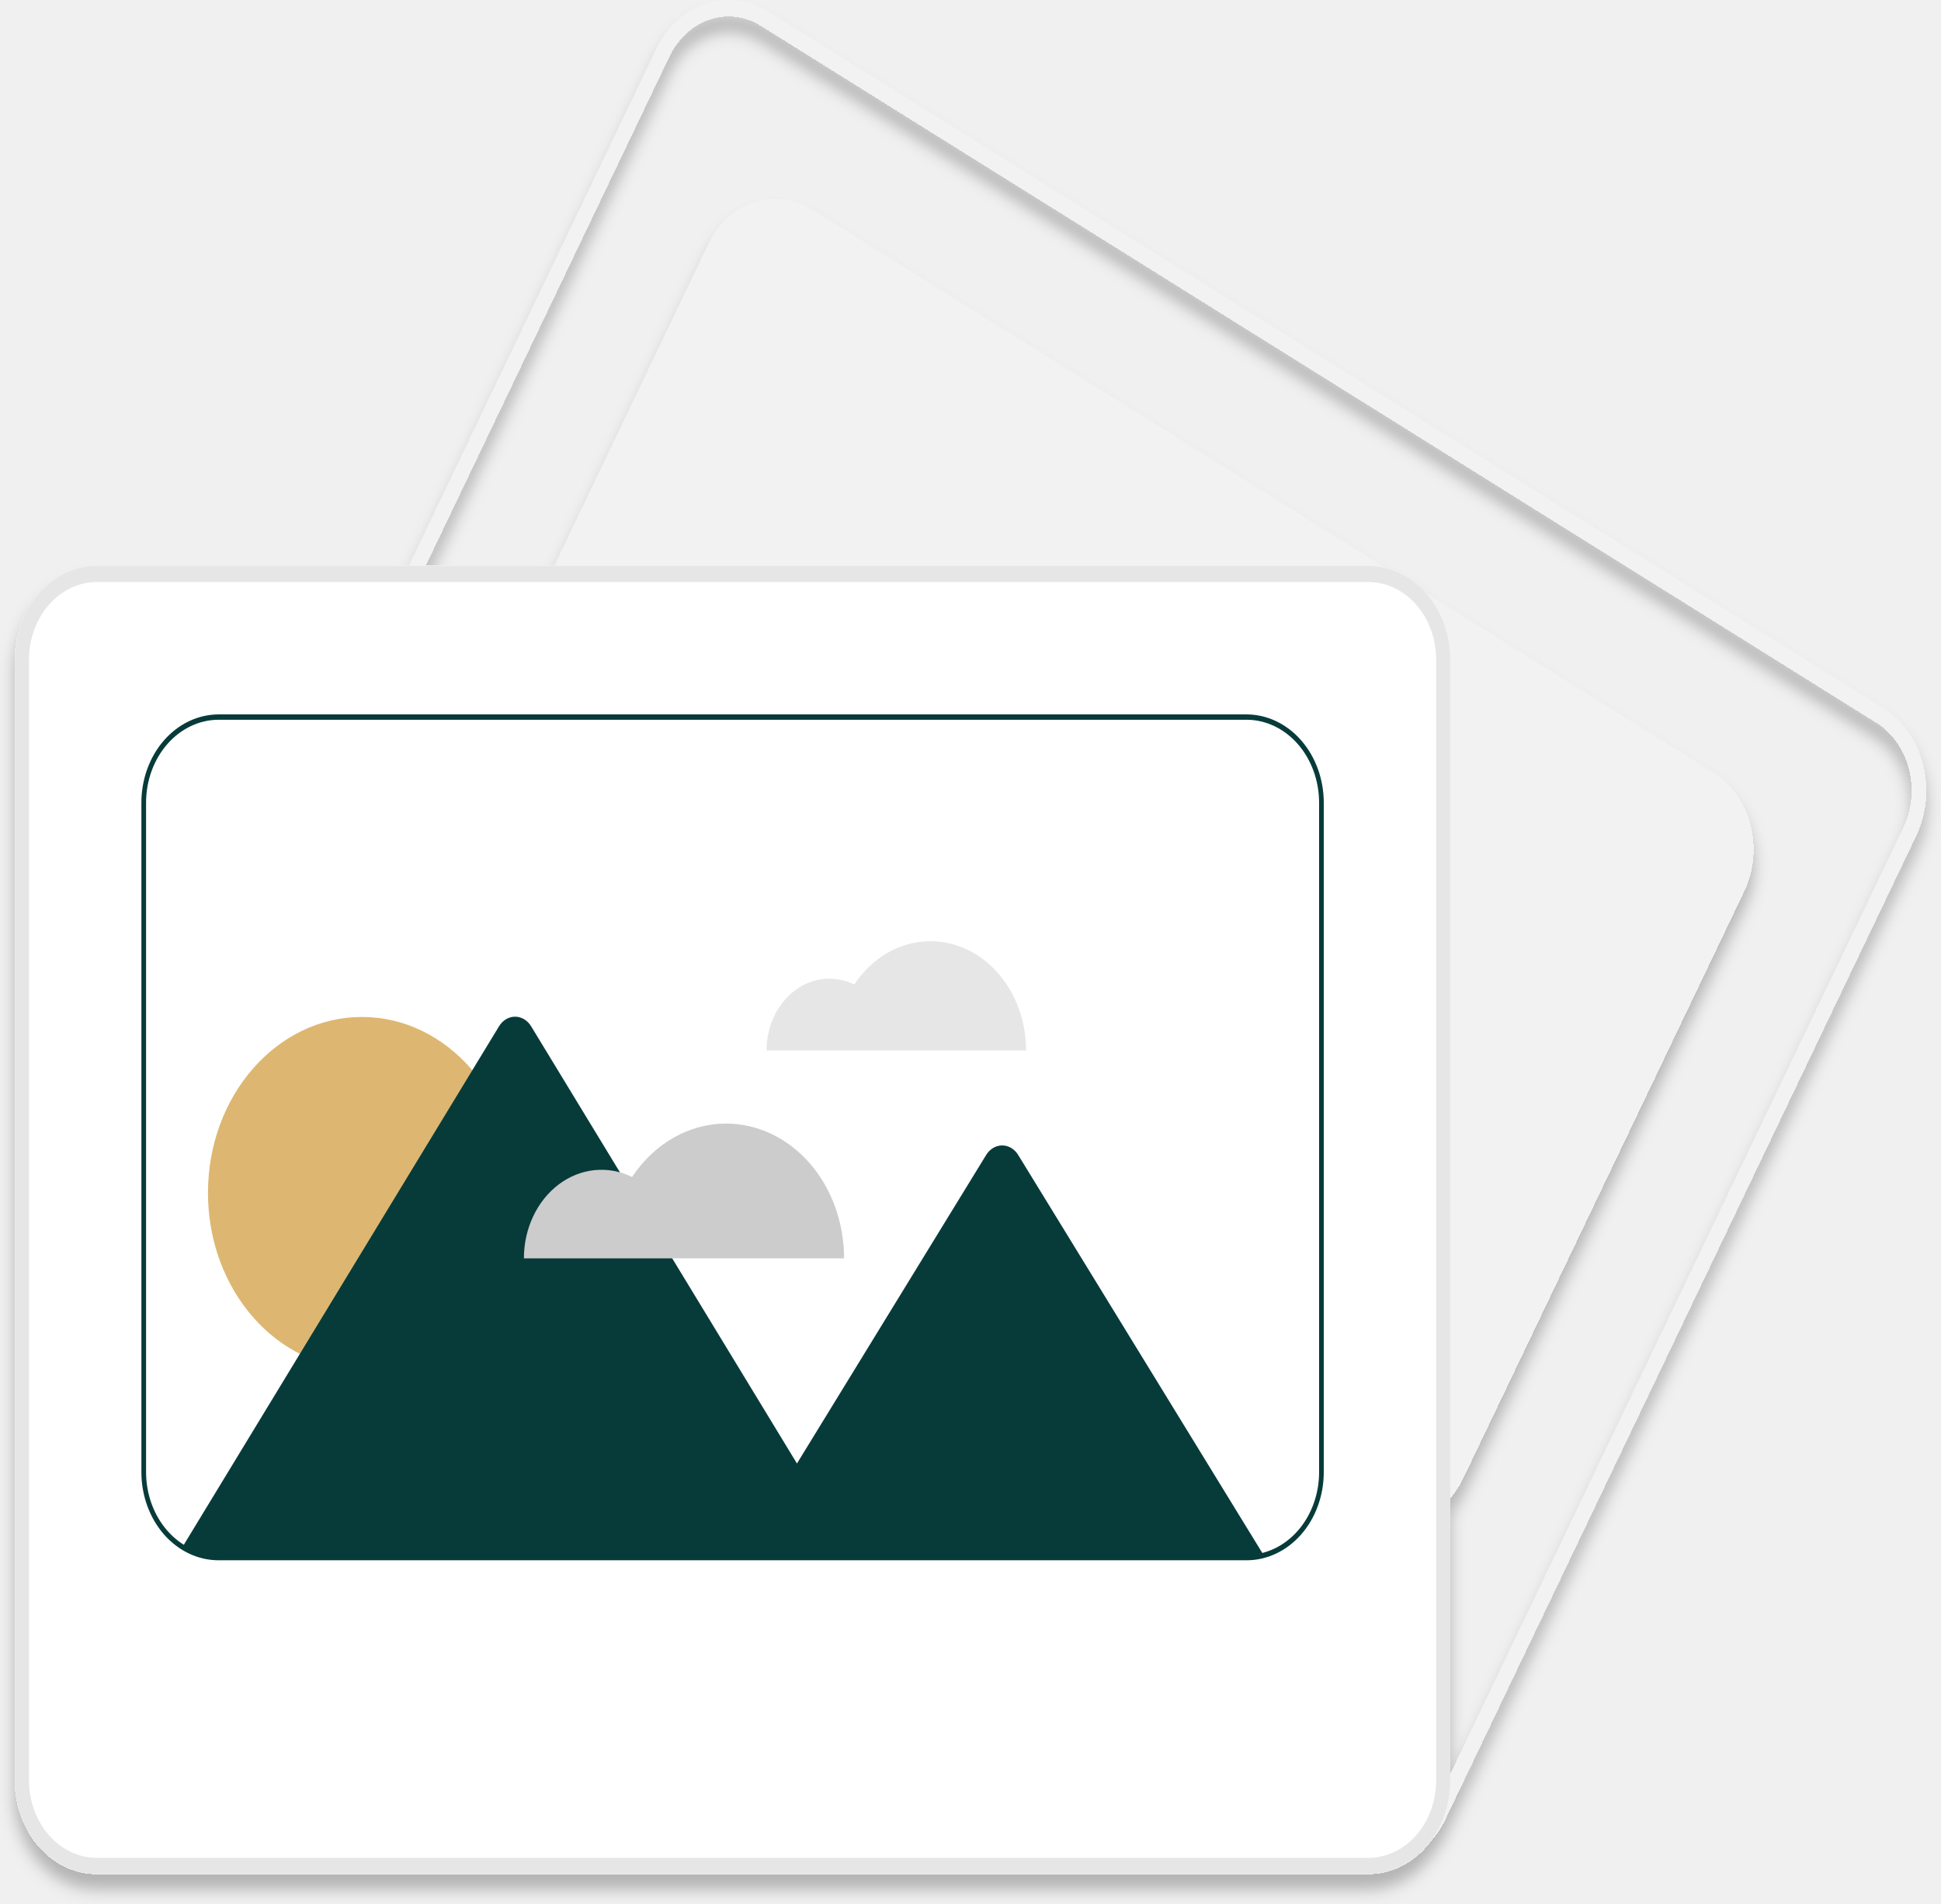
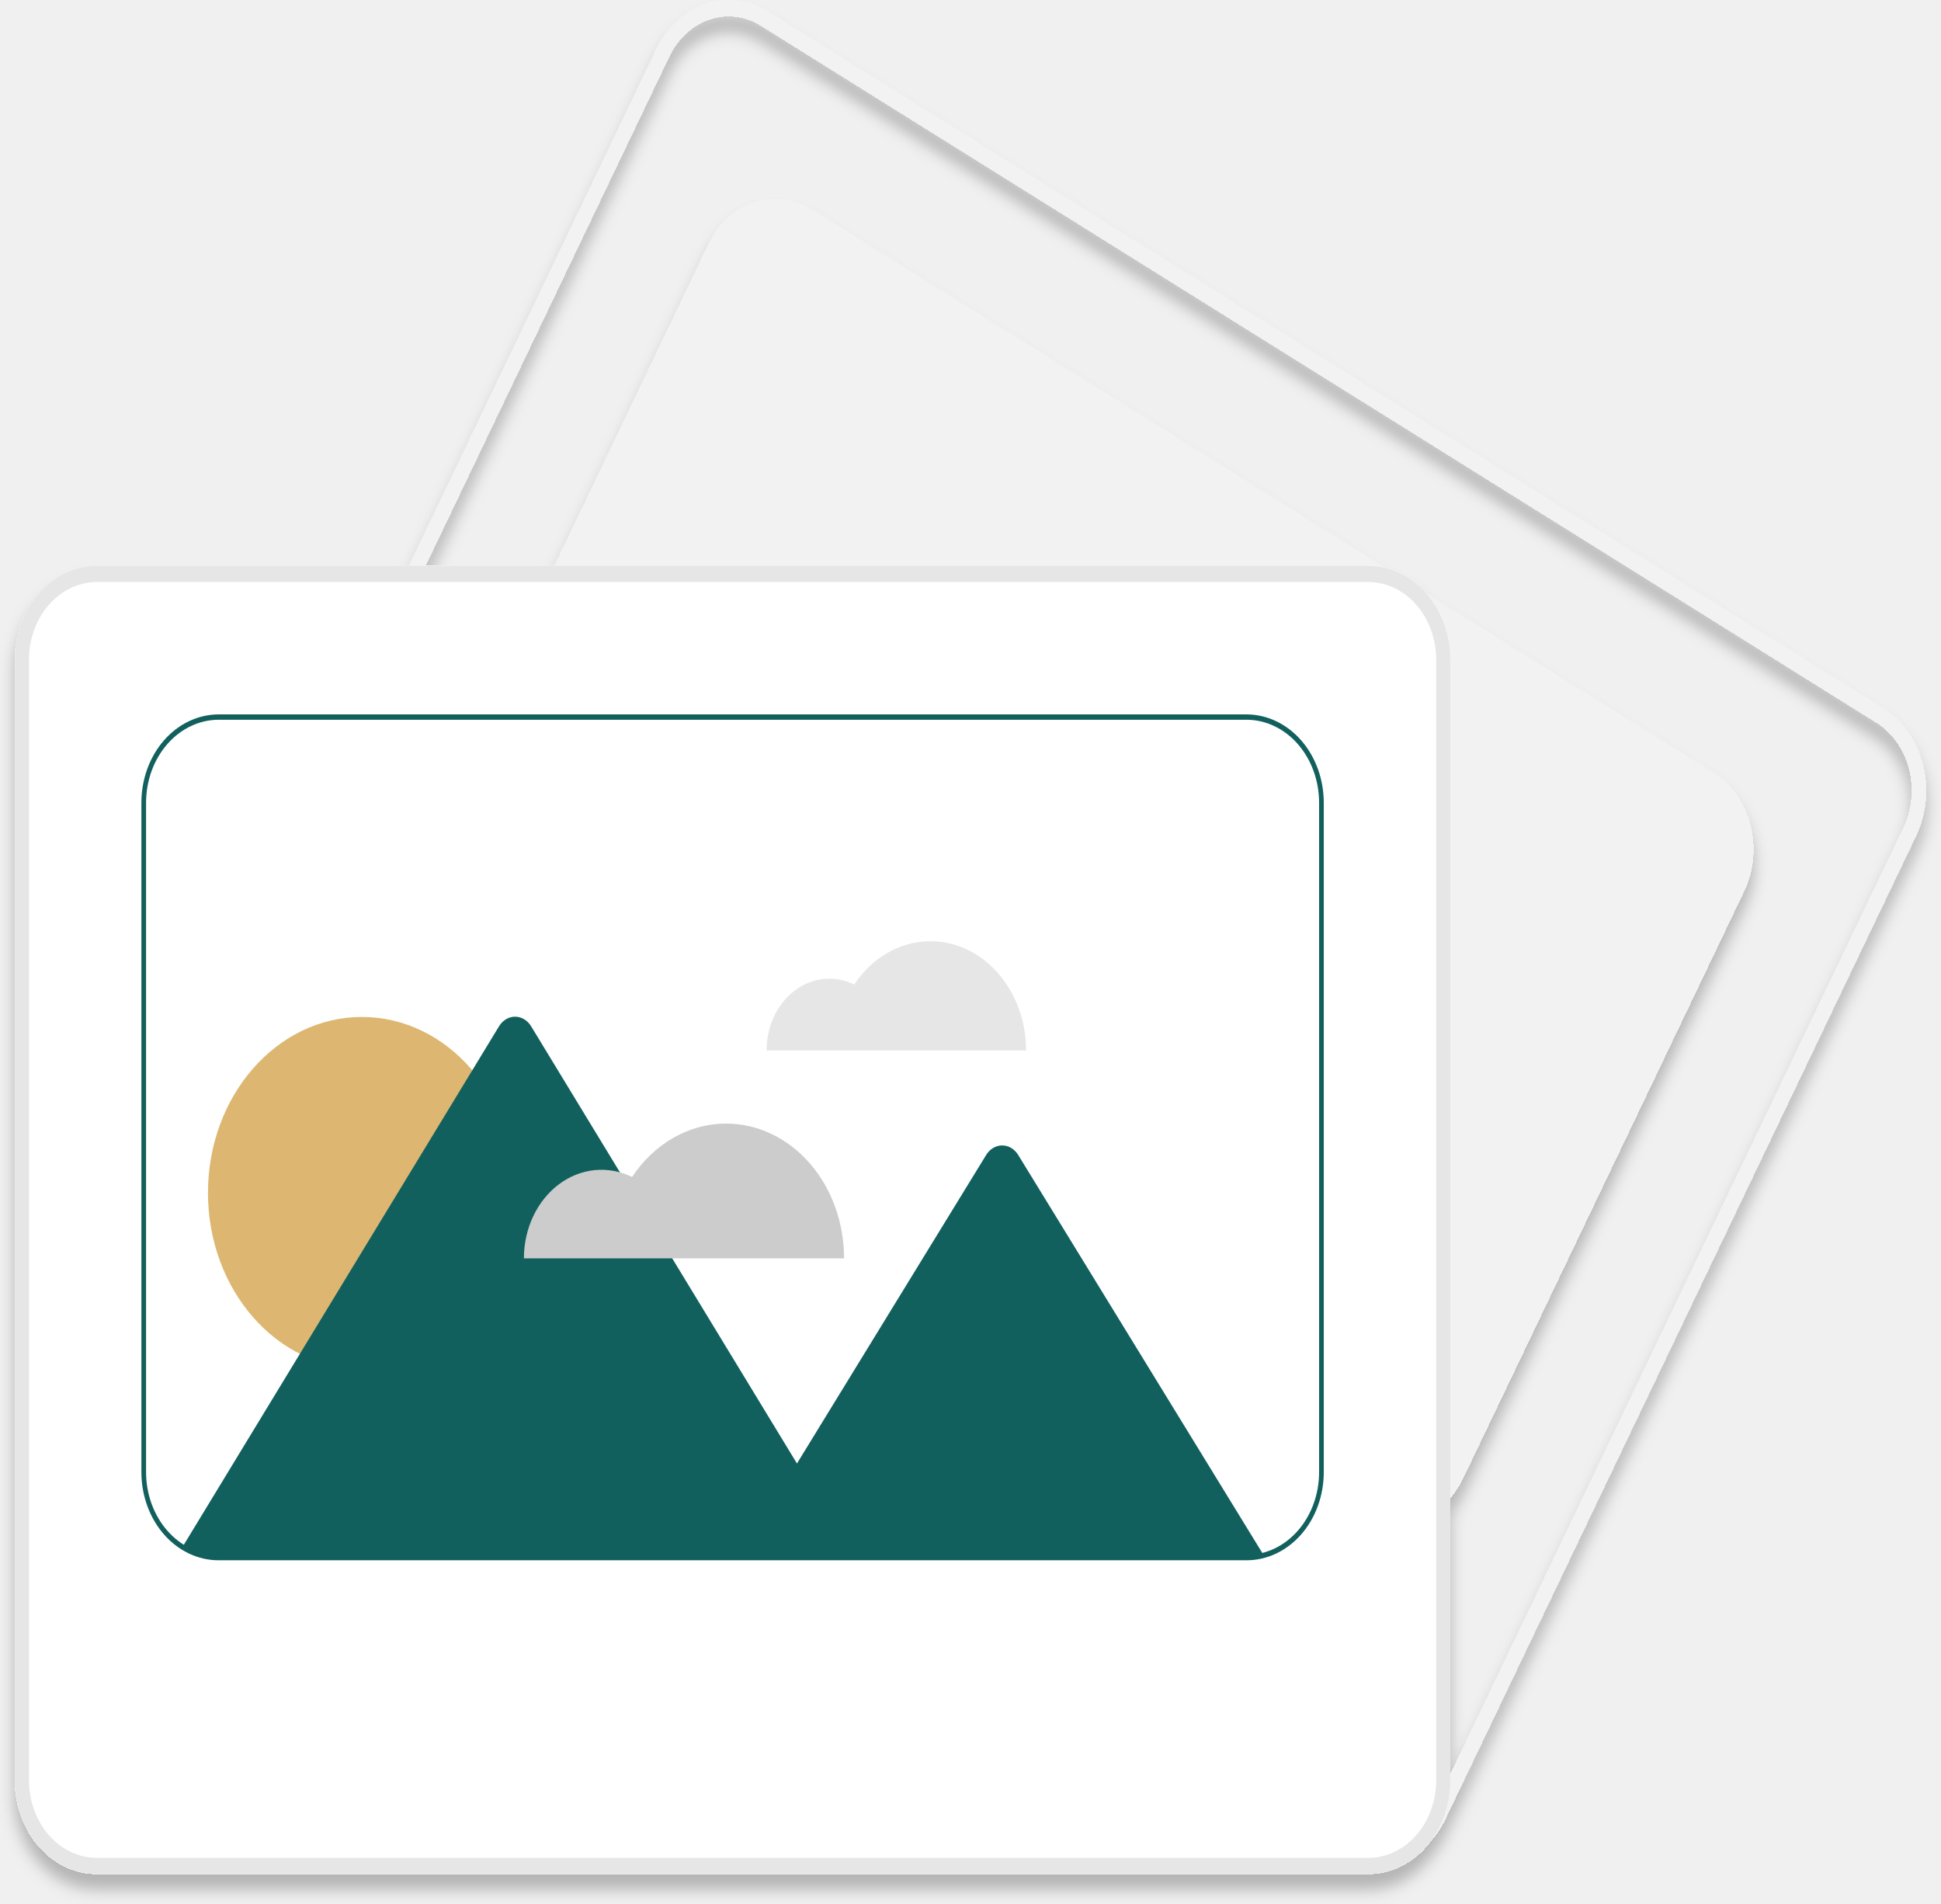
<svg xmlns="http://www.w3.org/2000/svg" width="519" height="509" viewBox="0 0 519 509" fill="none">
  <g clipPath="url(#clip0_5665_85994)" filter="url(#filter0_d_5665_85994)">
    <path d="M367.193 499.281C363.527 499.278 359.921 498.218 356.709 496.2L58.452 309.883C53.358 306.692 49.58 301.324 47.947 294.956C46.314 288.588 46.959 281.74 49.741 275.914L175.608 13.031C176.988 10.147 178.853 7.602 181.094 5.542C183.336 3.481 185.911 1.945 188.673 1.021C191.434 0.097 194.328 -0.197 197.189 0.157C200.05 0.51 202.822 1.504 205.346 3.081L503.604 189.399C508.698 192.589 512.476 197.958 514.109 204.326C515.742 210.694 515.097 217.542 512.315 223.367L386.448 486.251C385.074 489.14 383.211 491.689 380.969 493.75C378.726 495.812 376.148 497.345 373.383 498.261C371.373 498.936 369.288 499.28 367.193 499.281ZM358.512 492.436C362.736 495.075 367.706 495.689 372.327 494.143C376.948 492.597 380.842 489.017 383.152 484.192L509.019 221.309C511.324 216.482 511.858 210.808 510.505 205.531C509.152 200.255 506.022 195.807 501.802 193.163L203.544 6.845C199.319 4.206 194.35 3.593 189.729 5.139C185.108 6.685 181.214 10.264 178.903 15.09L53.036 277.973C50.732 282.8 50.197 288.474 51.55 293.75C52.903 299.027 56.033 303.475 60.254 306.119L358.512 492.436Z" fill="#F2F2F2" />
    <path d="M373.346 407.34C369.914 407.337 366.538 406.35 363.528 404.468L122.395 253.835C120.049 252.373 117.979 250.397 116.302 248.019C114.625 245.642 113.376 242.91 112.624 239.98C111.873 237.051 111.635 233.98 111.924 230.946C112.212 227.911 113.022 224.97 114.307 222.293L189.478 65.291C190.76 62.613 192.491 60.25 194.573 58.336C196.654 56.423 199.046 54.996 201.61 54.138C204.174 53.28 206.861 53.008 209.518 53.336C212.175 53.664 214.748 54.587 217.093 56.052L458.226 206.684C460.57 208.149 462.639 210.126 464.314 212.504C465.99 214.881 467.238 217.613 467.99 220.542C468.741 223.471 468.979 226.54 468.692 229.574C468.404 232.609 467.596 235.549 466.314 238.226L391.143 395.229C389.405 398.889 386.834 401.947 383.702 404.078C380.57 406.21 376.992 407.337 373.346 407.34Z" fill="#F2F2F2" />
    <path d="M365.857 499.212H25.909C20.515 499.205 15.343 496.754 11.529 492.397C7.714 488.04 5.569 482.133 5.562 475.971V176.342C5.569 170.181 7.714 164.273 11.529 159.916C15.343 155.559 20.515 153.109 25.909 153.102H365.857C371.252 153.109 376.423 155.559 380.238 159.916C384.052 164.273 386.198 170.181 386.204 176.342V475.971C386.198 482.133 384.052 488.04 380.238 492.397C376.423 496.754 371.252 499.205 365.857 499.212Z" fill="white" />
    <path d="M365.86 501.001H25.912C20.102 500.993 14.533 498.354 10.425 493.662C6.317 488.969 4.007 482.608 4 475.972V176.343C4.007 169.707 6.317 163.346 10.425 158.653C14.533 153.961 20.102 151.322 25.912 151.314H365.86C371.669 151.322 377.239 153.961 381.347 158.653C385.454 163.346 387.765 169.707 387.772 176.343V475.972C387.765 482.608 385.454 488.969 381.347 493.662C377.239 498.354 371.669 500.993 365.86 501.001ZM25.912 155.605C21.098 155.611 16.484 157.798 13.08 161.686C9.676 165.574 7.762 170.845 7.756 176.343V475.972C7.762 481.47 9.676 486.741 13.08 490.629C16.484 494.517 21.098 496.704 25.912 496.71H365.86C370.673 496.704 375.288 494.517 378.692 490.629C382.095 486.741 384.01 481.47 384.015 475.972V176.343C384.01 170.845 382.095 165.574 378.692 161.686C375.288 157.798 370.673 155.611 365.86 155.605H25.912Z" fill="#E6E6E6" />
    <path d="M248.793 251.635C244.843 251.631 240.947 252.675 237.411 254.684C233.875 256.692 230.795 259.611 228.414 263.209C225.858 261.953 223.069 261.441 220.298 261.72C217.526 261.999 214.858 263.06 212.534 264.807C210.21 266.554 208.302 268.934 206.981 271.731C205.661 274.529 204.969 277.657 204.969 280.835H274.357C274.357 277 273.696 273.203 272.411 269.661C271.126 266.118 269.243 262.899 266.869 260.187C264.495 257.476 261.677 255.325 258.576 253.857C255.474 252.39 252.15 251.635 248.793 251.635Z" fill="#E6E6E6" />
    <path d="M96.777 365.931C119.513 365.931 137.945 344.878 137.945 318.908C137.945 292.938 119.513 271.885 96.777 271.885C74.041 271.885 55.609 292.938 55.609 318.908C55.609 344.878 74.041 365.931 96.777 365.931Z" fill="#DDB771" />
-     <path d="M337.914 415.817C336.404 416.223 334.857 416.427 333.306 416.424H58.468C55.083 416.431 51.752 415.454 48.789 413.586L49.522 412.384L80.186 361.948L125.625 287.227L126.288 286.132L133.438 274.376C133.918 273.585 134.559 272.939 135.306 272.492C136.053 272.046 136.883 271.812 137.726 271.812C138.569 271.812 139.4 272.046 140.147 272.492C140.893 272.939 141.535 273.585 142.015 274.376L165.767 313.428V313.435L179.741 336.419L213.097 391.267L263.688 308.78C264.17 307.993 264.811 307.351 265.557 306.907C266.302 306.464 267.13 306.232 267.971 306.232C268.811 306.232 269.639 306.464 270.385 306.907C271.13 307.351 271.771 307.993 272.253 308.78L304.708 361.69L306.573 364.73L337.914 415.817Z" fill="#073B3A" />
+     <path d="M337.914 415.817C336.404 416.223 334.857 416.427 333.306 416.424H58.468C55.083 416.431 51.752 415.454 48.789 413.586L49.522 412.384L80.186 361.948L125.625 287.227L126.288 286.132L133.438 274.376C133.918 273.585 134.559 272.939 135.306 272.492C136.053 272.046 136.883 271.812 137.726 271.812C138.569 271.812 139.4 272.046 140.147 272.492C140.893 272.939 141.535 273.585 142.015 274.376L165.767 313.428V313.435L179.741 336.419L213.097 391.267L263.688 308.78C264.17 307.993 264.811 307.351 265.557 306.907C266.302 306.464 267.13 306.232 267.971 306.232C268.811 306.232 269.639 306.464 270.385 306.907C271.13 307.351 271.771 307.993 272.253 308.78L304.708 361.69L306.573 364.73L337.914 415.817Z" fill="#11605E" />
    <path d="M194.155 300.391C189.282 300.387 184.475 301.674 180.112 304.152C175.749 306.63 171.95 310.231 169.012 314.671C165.859 313.121 162.418 312.49 158.998 312.834C155.579 313.178 152.287 314.486 149.42 316.642C146.552 318.798 144.198 321.733 142.569 325.185C140.94 328.636 140.087 332.496 140.086 336.417H225.695C225.695 331.686 224.879 327.001 223.294 322.63C221.709 318.259 219.385 314.288 216.457 310.942C213.528 307.597 210.051 304.943 206.224 303.133C202.398 301.322 198.296 300.391 194.155 300.391Z" fill="#CCCCCC" />
-     <path d="M333.303 417.141H58.465C55.751 417.143 53.063 416.535 50.555 415.35C48.048 414.165 45.769 412.427 43.85 410.235C41.931 408.043 40.41 405.441 39.372 402.576C38.335 399.712 37.802 396.642 37.805 393.542V214.595C37.811 208.338 39.989 202.34 43.863 197.916C47.736 193.492 52.987 191.003 58.465 190.996H333.303C338.78 191.003 344.031 193.492 347.904 197.916C351.778 202.34 353.956 208.338 353.962 214.595V393.542C353.966 396.642 353.433 399.712 352.396 402.577C351.359 405.442 349.837 408.045 347.918 410.237C345.999 412.429 343.72 414.167 341.212 415.351C338.704 416.536 336.017 417.144 333.303 417.141ZM58.465 192.426C53.319 192.433 48.386 194.771 44.748 198.927C41.109 203.083 39.063 208.717 39.057 214.595V393.542C39.054 396.454 39.555 399.338 40.529 402.029C41.504 404.72 42.933 407.164 44.736 409.224C46.538 411.283 48.679 412.915 51.035 414.028C53.39 415.142 55.915 415.713 58.465 415.71H333.303C335.852 415.714 338.377 415.143 340.733 414.03C343.089 412.917 345.23 411.284 347.033 409.225C348.835 407.166 350.265 404.721 351.239 402.03C352.213 399.338 352.713 396.454 352.71 393.542V214.595C352.704 208.717 350.658 203.083 347.019 198.927C343.381 194.771 338.448 192.433 333.303 192.426H58.465Z" fill="#073B3A" />
+     <path d="M333.303 417.141H58.465C55.751 417.143 53.063 416.535 50.555 415.35C48.048 414.165 45.769 412.427 43.85 410.235C41.931 408.043 40.41 405.441 39.372 402.576C38.335 399.712 37.802 396.642 37.805 393.542V214.595C37.811 208.338 39.989 202.34 43.863 197.916C47.736 193.492 52.987 191.003 58.465 190.996H333.303C338.78 191.003 344.031 193.492 347.904 197.916C351.778 202.34 353.956 208.338 353.962 214.595V393.542C353.966 396.642 353.433 399.712 352.396 402.577C351.359 405.442 349.837 408.045 347.918 410.237C345.999 412.429 343.72 414.167 341.212 415.351C338.704 416.536 336.017 417.144 333.303 417.141ZM58.465 192.426C53.319 192.433 48.386 194.771 44.748 198.927C41.109 203.083 39.063 208.717 39.057 214.595V393.542C39.054 396.454 39.555 399.338 40.529 402.029C41.504 404.72 42.933 407.164 44.736 409.224C46.538 411.283 48.679 412.915 51.035 414.028C53.39 415.142 55.915 415.713 58.465 415.71H333.303C335.852 415.714 338.377 415.143 340.733 414.03C343.089 412.917 345.23 411.284 347.033 409.225C348.835 407.166 350.265 404.721 351.239 402.03C352.213 399.338 352.713 396.454 352.71 393.542V214.595C352.704 208.717 350.658 203.083 347.019 198.927C343.381 194.771 338.448 192.433 333.303 192.426H58.465Z" fill="#11605E" />
  </g>
  <defs>
    <filter id="filter0_d_5665_85994" x="0" y="0" width="519" height="509" filterUnits="userSpaceOnUse" color-interpolation-filters="sRGB">
      <feFlood flood-opacity="0" result="BackgroundImageFix" />
      <feColorMatrix in="SourceAlpha" type="matrix" values="0 0 0 0 0 0 0 0 0 0 0 0 0 0 0 0 0 0 127 0" result="hardAlpha" />
      <feOffset dy="4" />
      <feGaussianBlur stdDeviation="2" />
      <feComposite in2="hardAlpha" operator="out" />
      <feColorMatrix type="matrix" values="0 0 0 0 0 0 0 0 0 0 0 0 0 0 0 0 0 0 0.25 0" />
      <feBlend mode="normal" in2="BackgroundImageFix" result="effect1_dropShadow_5665_85994" />
      <feBlend mode="normal" in="SourceGraphic" in2="effect1_dropShadow_5665_85994" result="shape" />
    </filter>
    <clipPath id="clip0_5665_85994">
      <rect width="511" height="501" fill="white" transform="translate(4)" />
    </clipPath>
  </defs>
</svg>
